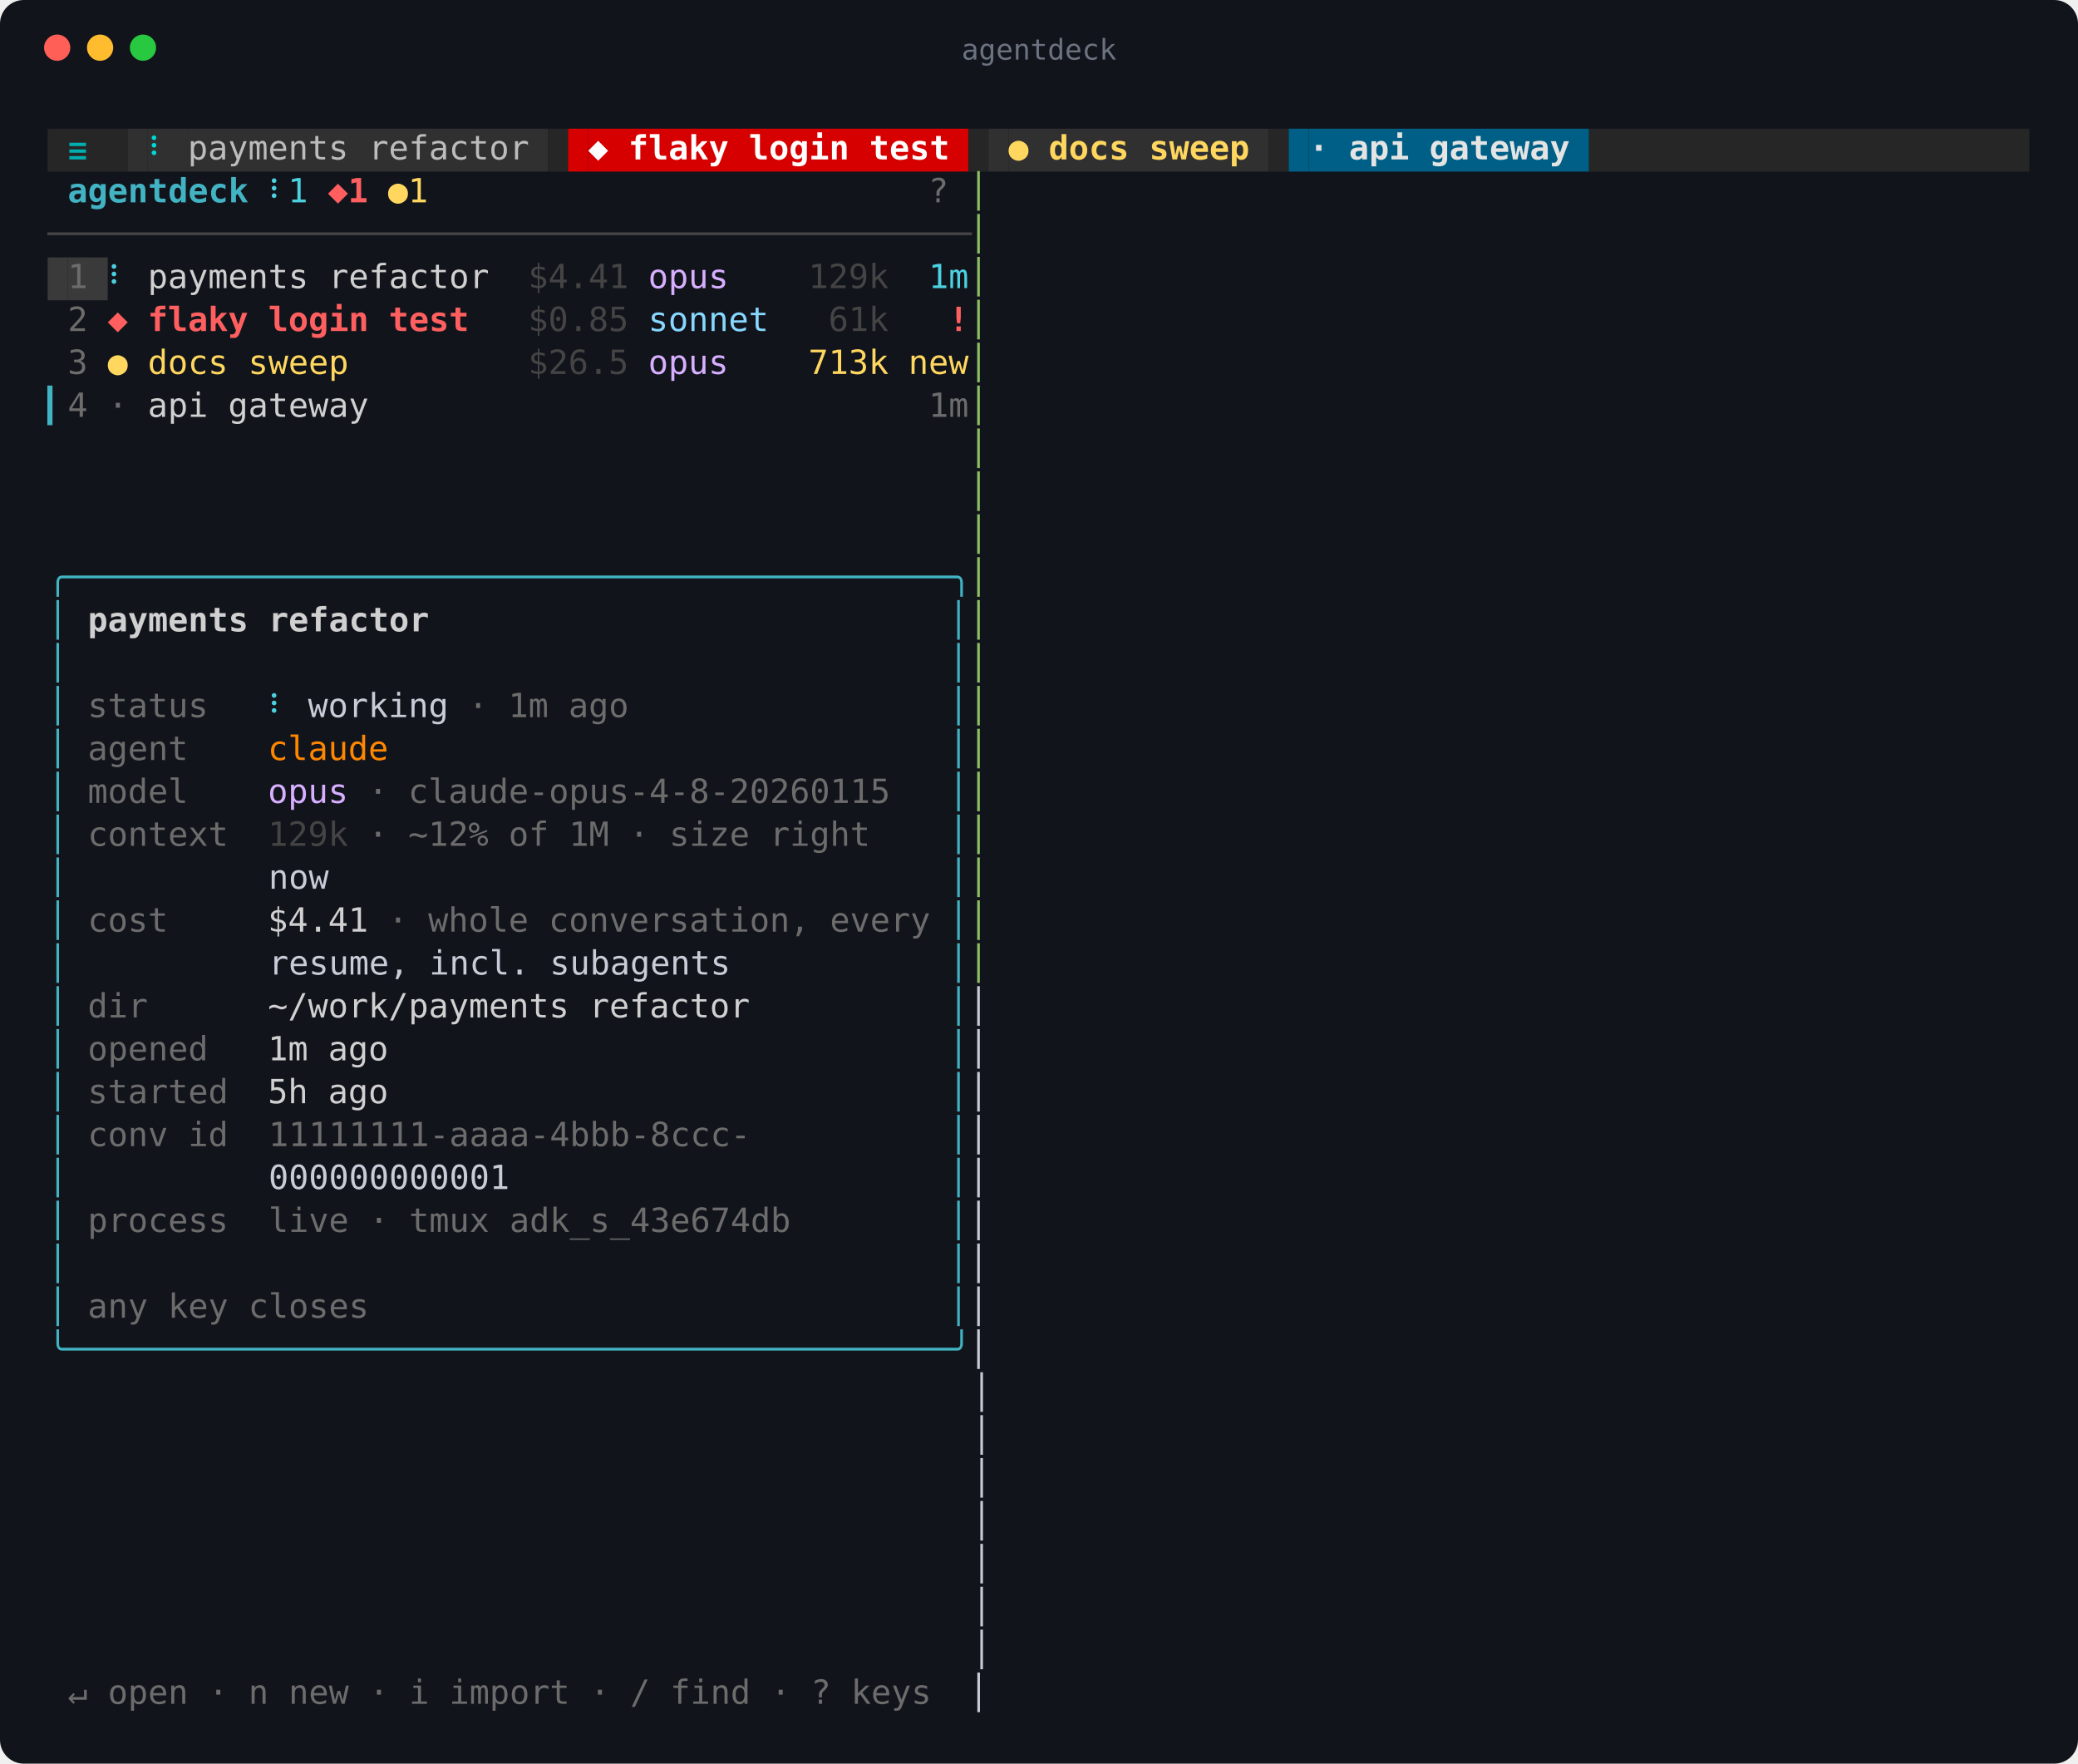
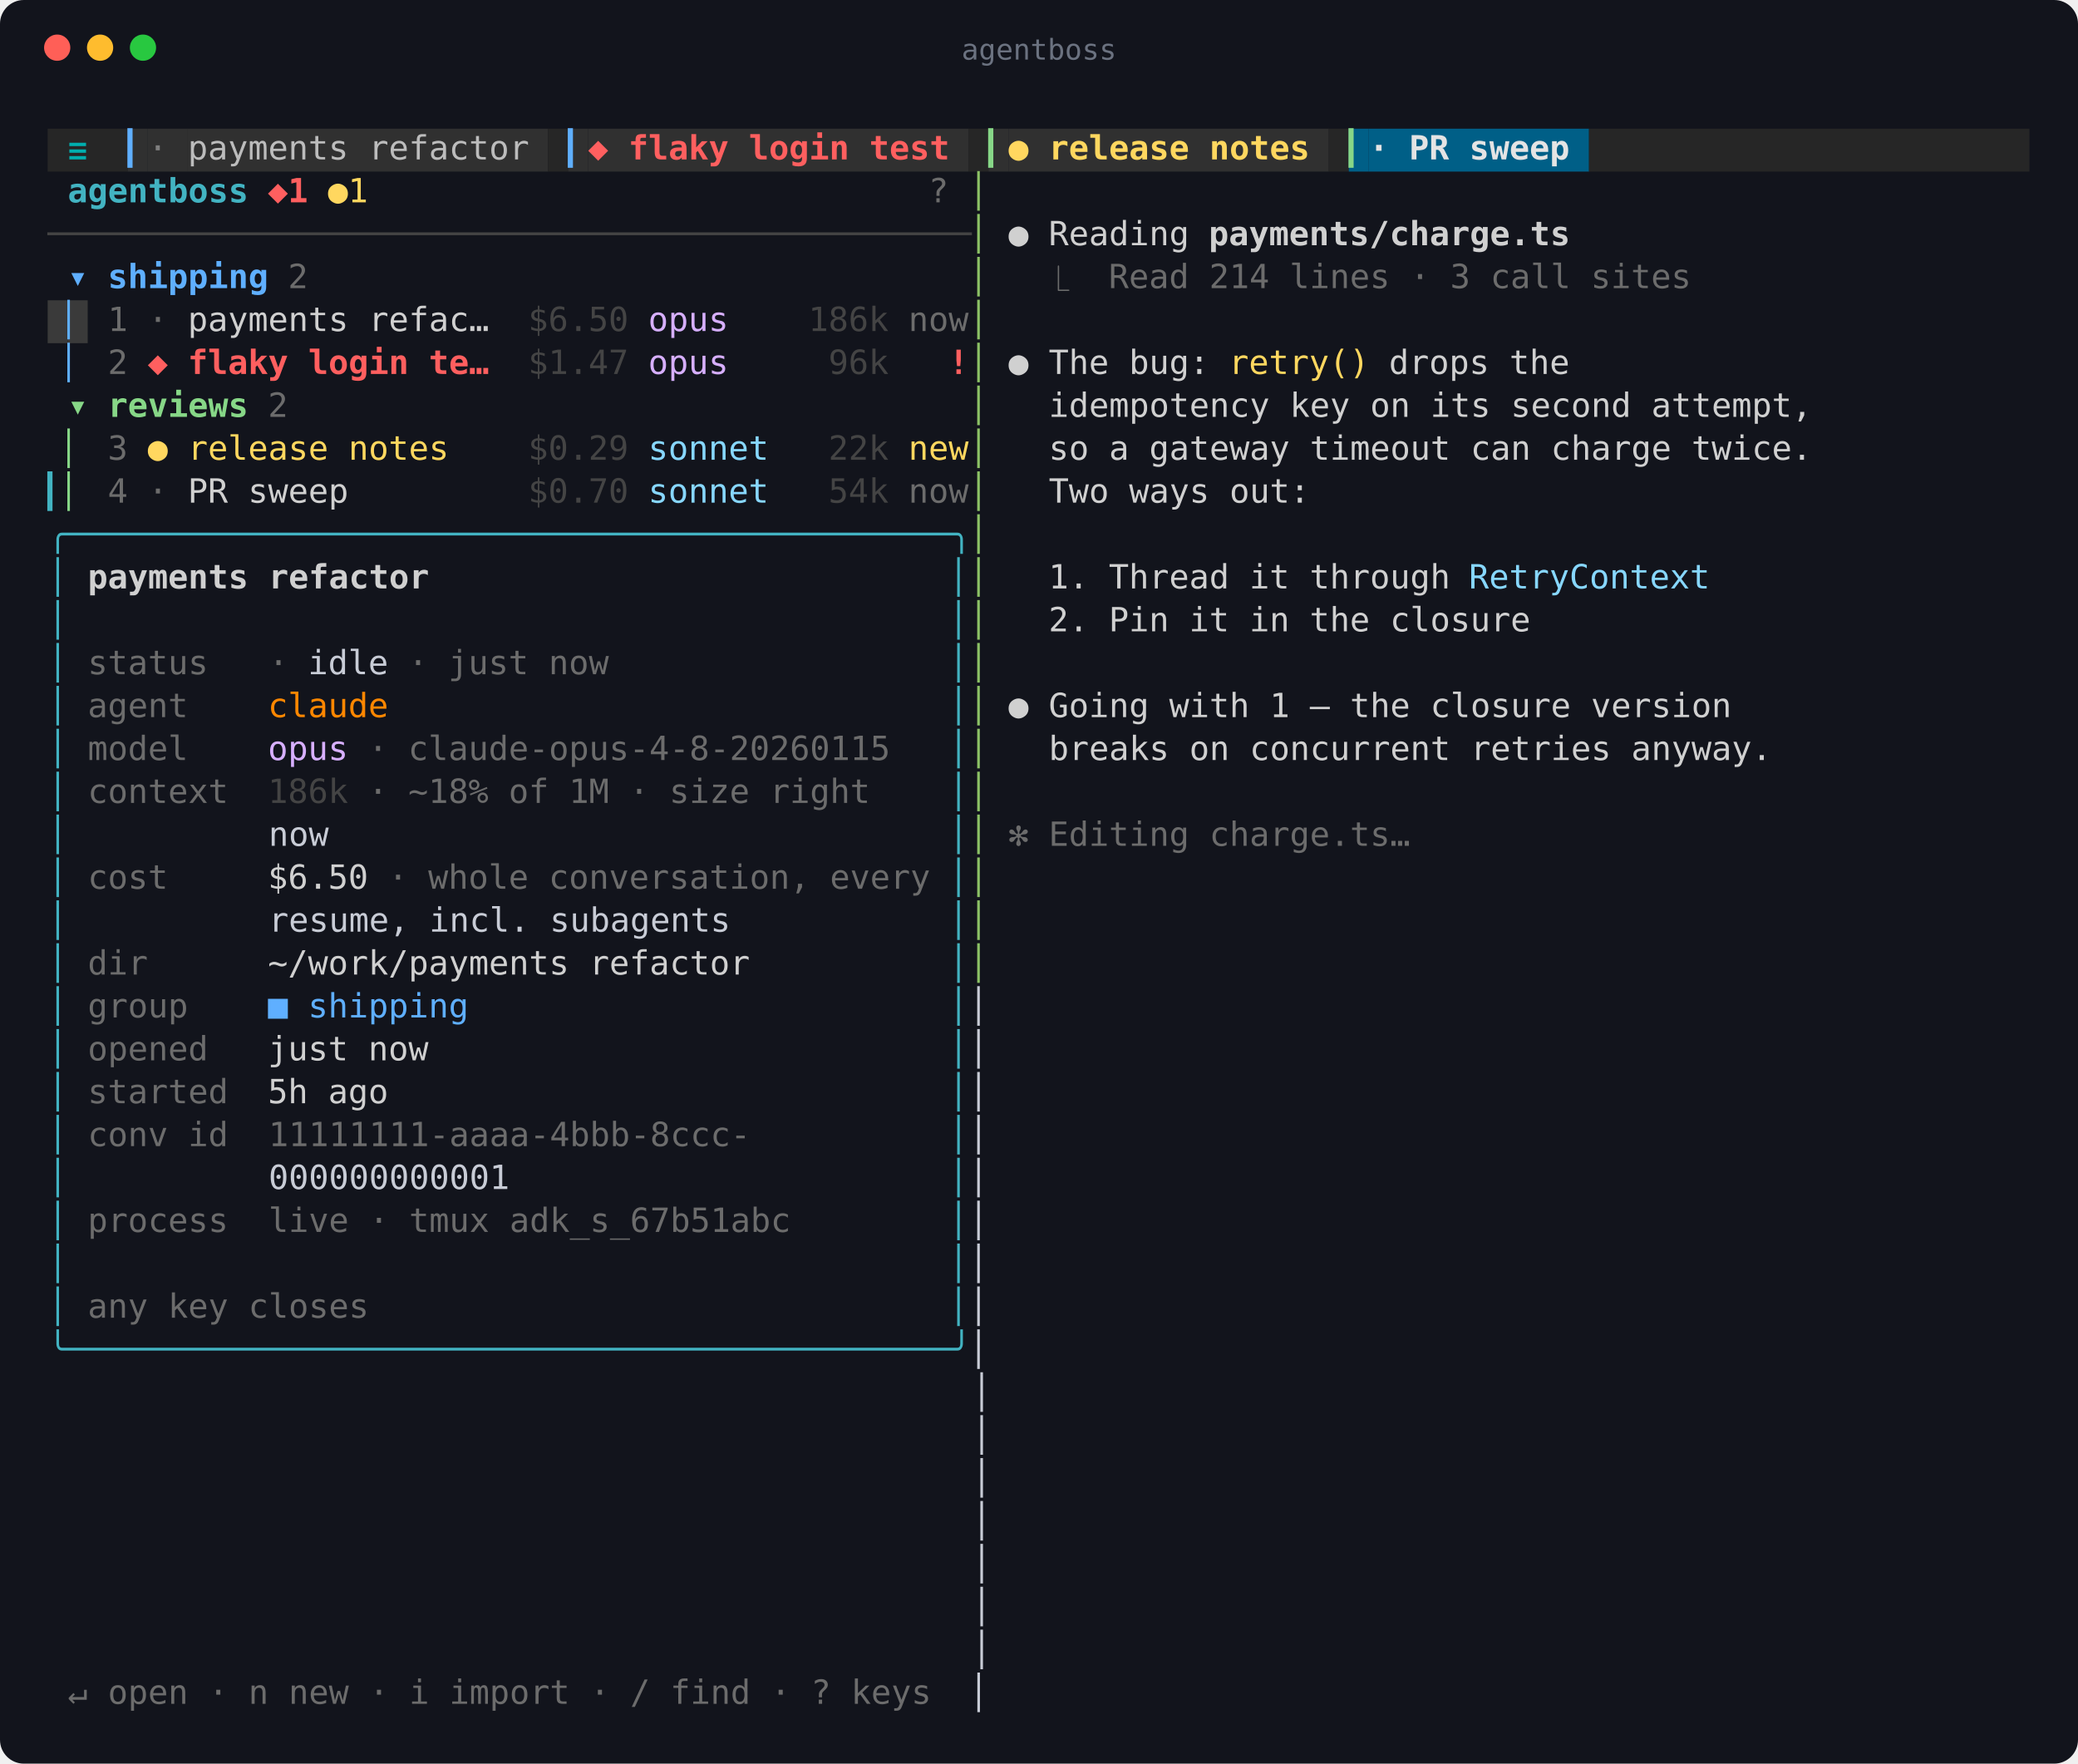
<svg xmlns="http://www.w3.org/2000/svg" width="872" height="740" viewBox="0 0 872 740" font-family="ui-monospace,SFMono-Regular,Menlo,Consolas,&quot;DejaVu Sans Mono&quot;,monospace" font-size="14.0">
  <rect width="872" height="740" rx="10" fill="#12141c" />
  <g>
    <circle cx="24" cy="20" r="5.5" fill="#ff5f57" />
    <circle cx="42" cy="20" r="5.5" fill="#febc2e" />
    <circle cx="60" cy="20" r="5.5" fill="#28c840" />
-     <text x="436" y="25" fill="#6b7280" font-size="12" text-anchor="middle">agentdeck</text>
+     <text x="436" y="25" fill="#6b7280" font-size="12" text-anchor="middle">agentboss</text>
  </g>
  <rect x="20.0" y="54.0" width="33.6" height="18.0" fill="#262626" />
  <rect x="53.6" y="54.0" width="8.4" height="18.0" fill="#303030" />
  <rect x="62.0" y="54.0" width="16.8" height="18.0" fill="#303030" />
  <rect x="78.8" y="54.0" width="151.2" height="18.0" fill="#303030" />
  <rect x="230.0" y="54.0" width="8.4" height="18.0" fill="#262626" />
-   <rect x="238.4" y="54.0" width="8.4" height="18.0" fill="#d70000" />
-   <rect x="246.8" y="54.0" width="159.6" height="18.0" fill="#d70000" />
+   <rect x="238.4" y="54.0" width="8.4" height="18.0" fill="#303030" />
+   <rect x="246.8" y="54.0" width="159.6" height="18.0" fill="#303030" />
  <rect x="406.4" y="54.0" width="8.4" height="18.0" fill="#262626" />
  <rect x="414.8" y="54.0" width="8.4" height="18.0" fill="#303030" />
-   <rect x="423.2" y="54.0" width="109.2" height="18.0" fill="#303030" />
-   <rect x="532.4" y="54.0" width="8.4" height="18.0" fill="#262626" />
-   <rect x="540.8" y="54.0" width="8.4" height="18.0" fill="#005f87" />
-   <rect x="549.2" y="54.0" width="117.6" height="18.0" fill="#005f87" />
+   <rect x="423.2" y="54.0" width="134.4" height="18.0" fill="#303030" />
+   <rect x="557.6" y="54.0" width="8.4" height="18.0" fill="#262626" />
+   <rect x="566.0" y="54.0" width="8.4" height="18.0" fill="#005f87" />
+   <rect x="574.4" y="54.0" width="92.4" height="18.0" fill="#005f87" />
  <rect x="666.8" y="54.0" width="184.8" height="18.0" fill="#262626" />
-   <rect x="20.0" y="108.0" width="8.4" height="18.0" fill="#3a3a3a" />
-   <rect x="28.4" y="108.0" width="16.8" height="18.0" fill="#3a3a3a" />
+   <rect x="20.0" y="126.0" width="8.4" height="18.0" fill="#3a3a3a" />
+   <rect x="28.4" y="126.0" width="8.4" height="18.0" fill="#3a3a3a" />
  <text x="20.0" y="66.9" fill="#00afaf" textLength="33.6" lengthAdjust="spacingAndGlyphs" xml:space="preserve" font-weight="600"> ☰ </text>
-   <text x="62.0" y="66.9" fill="#00d7d7" textLength="16.8" lengthAdjust="spacingAndGlyphs" xml:space="preserve">⠇ </text>
+   <text x="53.6" y="66.9" fill="#5fafff" textLength="8.4" lengthAdjust="spacingAndGlyphs" xml:space="preserve">▎</text>
+   <text x="62.0" y="66.9" fill="#808080" textLength="16.8" lengthAdjust="spacingAndGlyphs" xml:space="preserve">· </text>
  <text x="78.8" y="66.9" fill="#bcbcbc" textLength="151.2" lengthAdjust="spacingAndGlyphs" xml:space="preserve">payments refactor </text>
-   <text x="246.8" y="66.9" fill="#ffffff" textLength="159.6" lengthAdjust="spacingAndGlyphs" xml:space="preserve" font-weight="600">◆ flaky login test </text>
-   <text x="423.2" y="66.9" fill="#ffd75f" textLength="109.2" lengthAdjust="spacingAndGlyphs" xml:space="preserve" font-weight="600">● docs sweep </text>
-   <text x="549.2" y="66.9" fill="#e4e4e4" textLength="117.6" lengthAdjust="spacingAndGlyphs" xml:space="preserve" font-weight="600">· api gateway </text>
-   <text x="28.4" y="84.9" fill="#42b3c2" textLength="75.6" lengthAdjust="spacingAndGlyphs" xml:space="preserve" font-weight="600">agentdeck</text>
-   <text x="112.4" y="84.9" fill="#4cd1e0" textLength="16.8" lengthAdjust="spacingAndGlyphs" xml:space="preserve">⠇1</text>
-   <text x="137.6" y="84.9" fill="#ff5f5f" textLength="16.8" lengthAdjust="spacingAndGlyphs" xml:space="preserve" font-weight="600">◆1</text>
-   <text x="162.8" y="84.9" fill="#ffd75f" textLength="16.8" lengthAdjust="spacingAndGlyphs" xml:space="preserve">●1</text>
+   <text x="238.4" y="66.9" fill="#5fafff" textLength="8.4" lengthAdjust="spacingAndGlyphs" xml:space="preserve">▎</text>
+   <text x="246.8" y="66.9" fill="#ff5f5f" textLength="159.6" lengthAdjust="spacingAndGlyphs" xml:space="preserve" font-weight="600">◆ flaky login test </text>
+   <text x="414.8" y="66.9" fill="#87d787" textLength="8.4" lengthAdjust="spacingAndGlyphs" xml:space="preserve">▎</text>
+   <text x="423.2" y="66.9" fill="#ffd75f" textLength="134.4" lengthAdjust="spacingAndGlyphs" xml:space="preserve" font-weight="600">● release notes </text>
+   <text x="566.0" y="66.9" fill="#87d787" textLength="8.4" lengthAdjust="spacingAndGlyphs" xml:space="preserve">▎</text>
+   <text x="574.4" y="66.9" fill="#e4e4e4" textLength="92.4" lengthAdjust="spacingAndGlyphs" xml:space="preserve" font-weight="600">· PR sweep </text>
+   <text x="28.4" y="84.9" fill="#42b3c2" textLength="75.6" lengthAdjust="spacingAndGlyphs" xml:space="preserve" font-weight="600">agentboss</text>
+   <text x="112.4" y="84.9" fill="#ff5f5f" textLength="16.8" lengthAdjust="spacingAndGlyphs" xml:space="preserve" font-weight="600">◆1</text>
+   <text x="137.6" y="84.9" fill="#ffd75f" textLength="16.8" lengthAdjust="spacingAndGlyphs" xml:space="preserve">●1</text>
  <text x="389.6" y="84.9" fill="#6c6c6c" textLength="16.8" lengthAdjust="spacingAndGlyphs" xml:space="preserve">? </text>
  <text x="406.4" y="84.9" fill="#8cc265" textLength="8.4" lengthAdjust="spacingAndGlyphs" xml:space="preserve">│</text>
  <text x="20.0" y="102.9" fill="#444444" textLength="386.4" lengthAdjust="spacingAndGlyphs" xml:space="preserve">──────────────────────────────────────────────</text>
  <text x="406.4" y="102.9" fill="#8cc265" textLength="8.4" lengthAdjust="spacingAndGlyphs" xml:space="preserve">│</text>
-   <text x="28.4" y="120.9" fill="#6c6c6c" textLength="16.8" lengthAdjust="spacingAndGlyphs" xml:space="preserve">1 </text>
-   <text x="45.2" y="120.9" fill="#4cd1e0" textLength="8.4" lengthAdjust="spacingAndGlyphs" xml:space="preserve">⠇</text>
-   <text x="62.0" y="120.9" fill="#d0d0d0" textLength="142.8" lengthAdjust="spacingAndGlyphs" xml:space="preserve">payments refactor</text>
-   <text x="213.2" y="120.9" fill="#444444" textLength="50.4" lengthAdjust="spacingAndGlyphs" xml:space="preserve"> $4.41</text>
-   <text x="272.0" y="120.9" fill="#d7afff" textLength="58.8" lengthAdjust="spacingAndGlyphs" xml:space="preserve">opus   </text>
-   <text x="339.2" y="120.9" fill="#444444" textLength="33.6" lengthAdjust="spacingAndGlyphs" xml:space="preserve">129k</text>
-   <text x="381.2" y="120.9" fill="#4cd1e0" textLength="25.2" lengthAdjust="spacingAndGlyphs" xml:space="preserve"> 1m</text>
+   <text x="423.2" y="102.9" fill="#d0d0d0" textLength="84.0" lengthAdjust="spacingAndGlyphs" xml:space="preserve">● Reading </text>
+   <text x="507.2" y="102.9" fill="#d0d0d0" textLength="151.2" lengthAdjust="spacingAndGlyphs" xml:space="preserve" font-weight="600">payments/charge.ts</text>
+   <text x="20.0" y="120.9" fill="#5fafff" textLength="25.2" lengthAdjust="spacingAndGlyphs" xml:space="preserve"> ▾ </text>
+   <text x="45.2" y="120.9" fill="#5fafff" textLength="67.2" lengthAdjust="spacingAndGlyphs" xml:space="preserve" font-weight="600">shipping</text>
+   <text x="112.4" y="120.9" fill="#6c6c6c" textLength="16.8" lengthAdjust="spacingAndGlyphs" xml:space="preserve"> 2</text>
  <text x="406.4" y="120.9" fill="#8cc265" textLength="8.4" lengthAdjust="spacingAndGlyphs" xml:space="preserve">│</text>
-   <text x="28.4" y="138.9" fill="#6c6c6c" textLength="16.8" lengthAdjust="spacingAndGlyphs" xml:space="preserve">2 </text>
-   <text x="45.2" y="138.9" fill="#ff5f5f" textLength="8.4" lengthAdjust="spacingAndGlyphs" xml:space="preserve" font-weight="600">◆</text>
-   <text x="62.0" y="138.9" fill="#ff5f5f" textLength="142.8" lengthAdjust="spacingAndGlyphs" xml:space="preserve" font-weight="600">flaky login test </text>
-   <text x="213.2" y="138.9" fill="#444444" textLength="50.4" lengthAdjust="spacingAndGlyphs" xml:space="preserve"> $0.85</text>
-   <text x="272.0" y="138.9" fill="#87d7ff" textLength="58.8" lengthAdjust="spacingAndGlyphs" xml:space="preserve">sonnet </text>
-   <text x="339.2" y="138.9" fill="#444444" textLength="33.6" lengthAdjust="spacingAndGlyphs" xml:space="preserve"> 61k</text>
-   <text x="381.2" y="138.9" fill="#ff5f5f" textLength="25.2" lengthAdjust="spacingAndGlyphs" xml:space="preserve" font-weight="600">  !</text>
+   <text x="440.0" y="120.9" fill="#6c6c6c" textLength="268.8" lengthAdjust="spacingAndGlyphs" xml:space="preserve">⎿  Read 214 lines · 3 call sites</text>
+   <text x="28.4" y="138.9" fill="#5fafff" textLength="8.4" lengthAdjust="spacingAndGlyphs" xml:space="preserve">▏</text>
+   <text x="45.2" y="138.9" fill="#6c6c6c" textLength="25.2" lengthAdjust="spacingAndGlyphs" xml:space="preserve">1 ·</text>
+   <text x="78.8" y="138.9" fill="#d0d0d0" textLength="126.0" lengthAdjust="spacingAndGlyphs" xml:space="preserve">payments refac…</text>
+   <text x="213.2" y="138.9" fill="#444444" textLength="50.4" lengthAdjust="spacingAndGlyphs" xml:space="preserve"> $6.50</text>
+   <text x="272.0" y="138.9" fill="#d7afff" textLength="58.8" lengthAdjust="spacingAndGlyphs" xml:space="preserve">opus   </text>
+   <text x="339.2" y="138.9" fill="#444444" textLength="33.6" lengthAdjust="spacingAndGlyphs" xml:space="preserve">186k</text>
+   <text x="381.2" y="138.9" fill="#6c6c6c" textLength="25.2" lengthAdjust="spacingAndGlyphs" xml:space="preserve">now</text>
  <text x="406.4" y="138.9" fill="#8cc265" textLength="8.4" lengthAdjust="spacingAndGlyphs" xml:space="preserve">│</text>
-   <text x="28.4" y="156.9" fill="#6c6c6c" textLength="16.8" lengthAdjust="spacingAndGlyphs" xml:space="preserve">3 </text>
-   <text x="45.2" y="156.9" fill="#ffd75f" textLength="8.4" lengthAdjust="spacingAndGlyphs" xml:space="preserve">●</text>
-   <text x="62.0" y="156.9" fill="#ffd75f" textLength="142.8" lengthAdjust="spacingAndGlyphs" xml:space="preserve">docs sweep       </text>
-   <text x="213.2" y="156.9" fill="#444444" textLength="50.4" lengthAdjust="spacingAndGlyphs" xml:space="preserve"> $26.5</text>
+   <text x="28.4" y="156.9" fill="#5fafff" textLength="8.4" lengthAdjust="spacingAndGlyphs" xml:space="preserve">▏</text>
+   <text x="45.2" y="156.9" fill="#6c6c6c" textLength="16.8" lengthAdjust="spacingAndGlyphs" xml:space="preserve">2 </text>
+   <text x="62.0" y="156.9" fill="#ff5f5f" textLength="8.4" lengthAdjust="spacingAndGlyphs" xml:space="preserve" font-weight="600">◆</text>
+   <text x="78.8" y="156.9" fill="#ff5f5f" textLength="126.0" lengthAdjust="spacingAndGlyphs" xml:space="preserve" font-weight="600">flaky login te…</text>
+   <text x="213.2" y="156.9" fill="#444444" textLength="50.4" lengthAdjust="spacingAndGlyphs" xml:space="preserve"> $1.47</text>
  <text x="272.0" y="156.9" fill="#d7afff" textLength="58.8" lengthAdjust="spacingAndGlyphs" xml:space="preserve">opus   </text>
-   <text x="339.2" y="156.9" fill="#ffd75f" textLength="33.6" lengthAdjust="spacingAndGlyphs" xml:space="preserve">713k</text>
-   <text x="381.2" y="156.9" fill="#ffd75f" textLength="25.2" lengthAdjust="spacingAndGlyphs" xml:space="preserve">new</text>
+   <text x="339.2" y="156.9" fill="#444444" textLength="33.6" lengthAdjust="spacingAndGlyphs" xml:space="preserve"> 96k</text>
+   <text x="381.2" y="156.9" fill="#ff5f5f" textLength="25.2" lengthAdjust="spacingAndGlyphs" xml:space="preserve" font-weight="600">  !</text>
  <text x="406.4" y="156.9" fill="#8cc265" textLength="8.4" lengthAdjust="spacingAndGlyphs" xml:space="preserve">│</text>
-   <text x="20.0" y="174.9" fill="#42b3c2" textLength="8.4" lengthAdjust="spacingAndGlyphs" xml:space="preserve" font-weight="600">▎</text>
-   <text x="28.4" y="174.9" fill="#6c6c6c" textLength="25.2" lengthAdjust="spacingAndGlyphs" xml:space="preserve">4 ·</text>
-   <text x="62.0" y="174.9" fill="#d0d0d0" textLength="142.8" lengthAdjust="spacingAndGlyphs" xml:space="preserve">api gateway      </text>
-   <text x="381.2" y="174.9" fill="#6c6c6c" textLength="25.2" lengthAdjust="spacingAndGlyphs" xml:space="preserve"> 1m</text>
+   <text x="423.2" y="156.9" fill="#d0d0d0" textLength="92.4" lengthAdjust="spacingAndGlyphs" xml:space="preserve">● The bug: </text>
+   <text x="515.6" y="156.9" fill="#ffd75f" textLength="58.8" lengthAdjust="spacingAndGlyphs" xml:space="preserve">retry()</text>
+   <text x="574.4" y="156.9" fill="#d0d0d0" textLength="84.0" lengthAdjust="spacingAndGlyphs" xml:space="preserve"> drops the</text>
+   <text x="20.0" y="174.9" fill="#87d787" textLength="25.2" lengthAdjust="spacingAndGlyphs" xml:space="preserve"> ▾ </text>
+   <text x="45.2" y="174.9" fill="#87d787" textLength="58.8" lengthAdjust="spacingAndGlyphs" xml:space="preserve" font-weight="600">reviews</text>
+   <text x="104.0" y="174.9" fill="#6c6c6c" textLength="16.8" lengthAdjust="spacingAndGlyphs" xml:space="preserve"> 2</text>
  <text x="406.4" y="174.9" fill="#8cc265" textLength="8.4" lengthAdjust="spacingAndGlyphs" xml:space="preserve">│</text>
+   <text x="414.8" y="174.9" fill="#d0d0d0" textLength="344.4" lengthAdjust="spacingAndGlyphs" xml:space="preserve">   idempotency key on its second attempt,</text>
+   <text x="28.4" y="192.9" fill="#87d787" textLength="8.4" lengthAdjust="spacingAndGlyphs" xml:space="preserve">▏</text>
+   <text x="45.2" y="192.9" fill="#6c6c6c" textLength="16.8" lengthAdjust="spacingAndGlyphs" xml:space="preserve">3 </text>
+   <text x="62.0" y="192.9" fill="#ffd75f" textLength="8.4" lengthAdjust="spacingAndGlyphs" xml:space="preserve">●</text>
+   <text x="78.8" y="192.9" fill="#ffd75f" textLength="126.0" lengthAdjust="spacingAndGlyphs" xml:space="preserve">release notes  </text>
+   <text x="213.2" y="192.9" fill="#444444" textLength="50.4" lengthAdjust="spacingAndGlyphs" xml:space="preserve"> $0.29</text>
+   <text x="272.0" y="192.9" fill="#87d7ff" textLength="58.8" lengthAdjust="spacingAndGlyphs" xml:space="preserve">sonnet </text>
+   <text x="339.2" y="192.9" fill="#444444" textLength="33.6" lengthAdjust="spacingAndGlyphs" xml:space="preserve"> 22k</text>
+   <text x="381.2" y="192.9" fill="#ffd75f" textLength="25.2" lengthAdjust="spacingAndGlyphs" xml:space="preserve">new</text>
  <text x="406.4" y="192.9" fill="#8cc265" textLength="8.4" lengthAdjust="spacingAndGlyphs" xml:space="preserve">│</text>
+   <text x="414.8" y="192.9" fill="#d0d0d0" textLength="344.4" lengthAdjust="spacingAndGlyphs" xml:space="preserve">   so a gateway timeout can charge twice.</text>
+   <text x="20.0" y="210.9" fill="#42b3c2" textLength="8.4" lengthAdjust="spacingAndGlyphs" xml:space="preserve" font-weight="600">▎</text>
+   <text x="28.4" y="210.9" fill="#87d787" textLength="8.4" lengthAdjust="spacingAndGlyphs" xml:space="preserve">▏</text>
+   <text x="45.2" y="210.9" fill="#6c6c6c" textLength="25.2" lengthAdjust="spacingAndGlyphs" xml:space="preserve">4 ·</text>
+   <text x="78.8" y="210.9" fill="#d0d0d0" textLength="126.0" lengthAdjust="spacingAndGlyphs" xml:space="preserve">PR sweep       </text>
+   <text x="213.2" y="210.9" fill="#444444" textLength="50.4" lengthAdjust="spacingAndGlyphs" xml:space="preserve"> $0.70</text>
+   <text x="272.0" y="210.9" fill="#87d7ff" textLength="58.8" lengthAdjust="spacingAndGlyphs" xml:space="preserve">sonnet </text>
+   <text x="339.2" y="210.9" fill="#444444" textLength="33.6" lengthAdjust="spacingAndGlyphs" xml:space="preserve"> 54k</text>
+   <text x="381.2" y="210.9" fill="#6c6c6c" textLength="25.2" lengthAdjust="spacingAndGlyphs" xml:space="preserve">now</text>
  <text x="406.4" y="210.9" fill="#8cc265" textLength="8.4" lengthAdjust="spacingAndGlyphs" xml:space="preserve">│</text>
+   <text x="414.8" y="210.9" fill="#d0d0d0" textLength="134.4" lengthAdjust="spacingAndGlyphs" xml:space="preserve">   Two ways out:</text>
+   <text x="20.0" y="228.9" fill="#42b3c2" textLength="386.4" lengthAdjust="spacingAndGlyphs" xml:space="preserve">╭────────────────────────────────────────────╮</text>
  <text x="406.4" y="228.9" fill="#8cc265" textLength="8.4" lengthAdjust="spacingAndGlyphs" xml:space="preserve">│</text>
-   <text x="20.0" y="246.9" fill="#42b3c2" textLength="386.4" lengthAdjust="spacingAndGlyphs" xml:space="preserve">╭────────────────────────────────────────────╮</text>
+   <text x="20.0" y="246.9" fill="#42b3c2" textLength="8.4" lengthAdjust="spacingAndGlyphs" xml:space="preserve">│</text>
+   <text x="36.8" y="246.9" fill="#d0d0d0" textLength="142.8" lengthAdjust="spacingAndGlyphs" xml:space="preserve" font-weight="600">payments refactor</text>
+   <text x="398.0" y="246.9" fill="#42b3c2" textLength="8.4" lengthAdjust="spacingAndGlyphs" xml:space="preserve">│</text>
  <text x="406.4" y="246.9" fill="#8cc265" textLength="8.4" lengthAdjust="spacingAndGlyphs" xml:space="preserve">│</text>
+   <text x="440.0" y="246.9" fill="#d0d0d0" textLength="176.4" lengthAdjust="spacingAndGlyphs" xml:space="preserve">1. Thread it through </text>
+   <text x="616.4" y="246.9" fill="#87d7ff" textLength="100.8" lengthAdjust="spacingAndGlyphs" xml:space="preserve">RetryContext</text>
  <text x="20.0" y="264.9" fill="#42b3c2" textLength="8.4" lengthAdjust="spacingAndGlyphs" xml:space="preserve">│</text>
-   <text x="36.8" y="264.9" fill="#d0d0d0" textLength="142.8" lengthAdjust="spacingAndGlyphs" xml:space="preserve" font-weight="600">payments refactor</text>
  <text x="398.0" y="264.9" fill="#42b3c2" textLength="8.4" lengthAdjust="spacingAndGlyphs" xml:space="preserve">│</text>
  <text x="406.4" y="264.9" fill="#8cc265" textLength="8.4" lengthAdjust="spacingAndGlyphs" xml:space="preserve">│</text>
+   <text x="440.0" y="264.9" fill="#d0d0d0" textLength="201.6" lengthAdjust="spacingAndGlyphs" xml:space="preserve">2. Pin it in the closure</text>
  <text x="20.0" y="282.9" fill="#42b3c2" textLength="8.4" lengthAdjust="spacingAndGlyphs" xml:space="preserve">│</text>
+   <text x="36.8" y="282.9" fill="#6c6c6c" textLength="84.0" lengthAdjust="spacingAndGlyphs" xml:space="preserve">status   ·</text>
+   <text x="120.8" y="282.9" fill="#c8ccd6" textLength="42.0" lengthAdjust="spacingAndGlyphs" xml:space="preserve"> idle</text>
+   <text x="162.8" y="282.9" fill="#6c6c6c" textLength="92.4" lengthAdjust="spacingAndGlyphs" xml:space="preserve"> · just now</text>
  <text x="398.0" y="282.9" fill="#42b3c2" textLength="8.4" lengthAdjust="spacingAndGlyphs" xml:space="preserve">│</text>
  <text x="406.4" y="282.9" fill="#8cc265" textLength="8.4" lengthAdjust="spacingAndGlyphs" xml:space="preserve">│</text>
  <text x="20.0" y="300.9" fill="#42b3c2" textLength="8.4" lengthAdjust="spacingAndGlyphs" xml:space="preserve">│</text>
-   <text x="36.8" y="300.9" fill="#6c6c6c" textLength="75.6" lengthAdjust="spacingAndGlyphs" xml:space="preserve">status   </text>
-   <text x="112.4" y="300.9" fill="#4cd1e0" textLength="8.4" lengthAdjust="spacingAndGlyphs" xml:space="preserve">⠇</text>
-   <text x="120.8" y="300.9" fill="#c8ccd6" textLength="67.2" lengthAdjust="spacingAndGlyphs" xml:space="preserve"> working</text>
-   <text x="188.0" y="300.9" fill="#6c6c6c" textLength="75.6" lengthAdjust="spacingAndGlyphs" xml:space="preserve"> · 1m ago</text>
+   <text x="36.8" y="300.9" fill="#6c6c6c" textLength="75.6" lengthAdjust="spacingAndGlyphs" xml:space="preserve">agent    </text>
+   <text x="112.4" y="300.9" fill="#ff8700" textLength="50.4" lengthAdjust="spacingAndGlyphs" xml:space="preserve">claude</text>
  <text x="398.0" y="300.9" fill="#42b3c2" textLength="8.4" lengthAdjust="spacingAndGlyphs" xml:space="preserve">│</text>
  <text x="406.4" y="300.9" fill="#8cc265" textLength="8.4" lengthAdjust="spacingAndGlyphs" xml:space="preserve">│</text>
+   <text x="423.2" y="300.9" fill="#d0d0d0" textLength="302.4" lengthAdjust="spacingAndGlyphs" xml:space="preserve">● Going with 1 — the closure version</text>
  <text x="20.0" y="318.9" fill="#42b3c2" textLength="8.4" lengthAdjust="spacingAndGlyphs" xml:space="preserve">│</text>
-   <text x="36.8" y="318.9" fill="#6c6c6c" textLength="75.6" lengthAdjust="spacingAndGlyphs" xml:space="preserve">agent    </text>
-   <text x="112.4" y="318.9" fill="#ff8700" textLength="50.4" lengthAdjust="spacingAndGlyphs" xml:space="preserve">claude</text>
+   <text x="36.8" y="318.9" fill="#6c6c6c" textLength="75.6" lengthAdjust="spacingAndGlyphs" xml:space="preserve">model    </text>
+   <text x="112.4" y="318.9" fill="#d7afff" textLength="33.6" lengthAdjust="spacingAndGlyphs" xml:space="preserve">opus</text>
+   <text x="146.0" y="318.9" fill="#6c6c6c" textLength="226.8" lengthAdjust="spacingAndGlyphs" xml:space="preserve"> · claude-opus-4-8-20260115</text>
  <text x="398.0" y="318.9" fill="#42b3c2" textLength="8.4" lengthAdjust="spacingAndGlyphs" xml:space="preserve">│</text>
  <text x="406.4" y="318.9" fill="#8cc265" textLength="8.4" lengthAdjust="spacingAndGlyphs" xml:space="preserve">│</text>
+   <text x="414.8" y="318.9" fill="#d0d0d0" textLength="327.6" lengthAdjust="spacingAndGlyphs" xml:space="preserve">   breaks on concurrent retries anyway.</text>
  <text x="20.0" y="336.9" fill="#42b3c2" textLength="8.4" lengthAdjust="spacingAndGlyphs" xml:space="preserve">│</text>
-   <text x="36.8" y="336.9" fill="#6c6c6c" textLength="75.6" lengthAdjust="spacingAndGlyphs" xml:space="preserve">model    </text>
-   <text x="112.4" y="336.9" fill="#d7afff" textLength="33.6" lengthAdjust="spacingAndGlyphs" xml:space="preserve">opus</text>
-   <text x="146.0" y="336.9" fill="#6c6c6c" textLength="226.8" lengthAdjust="spacingAndGlyphs" xml:space="preserve"> · claude-opus-4-8-20260115</text>
+   <text x="36.8" y="336.9" fill="#6c6c6c" textLength="75.6" lengthAdjust="spacingAndGlyphs" xml:space="preserve">context  </text>
+   <text x="112.4" y="336.9" fill="#444444" textLength="33.6" lengthAdjust="spacingAndGlyphs" xml:space="preserve">186k</text>
+   <text x="146.0" y="336.9" fill="#6c6c6c" textLength="252.0" lengthAdjust="spacingAndGlyphs" xml:space="preserve"> · ~18% of 1M · size right    </text>
  <text x="398.0" y="336.9" fill="#42b3c2" textLength="8.4" lengthAdjust="spacingAndGlyphs" xml:space="preserve">│</text>
  <text x="406.4" y="336.9" fill="#8cc265" textLength="8.4" lengthAdjust="spacingAndGlyphs" xml:space="preserve">│</text>
  <text x="20.0" y="354.9" fill="#42b3c2" textLength="8.4" lengthAdjust="spacingAndGlyphs" xml:space="preserve">│</text>
-   <text x="36.8" y="354.9" fill="#6c6c6c" textLength="75.6" lengthAdjust="spacingAndGlyphs" xml:space="preserve">context  </text>
-   <text x="112.4" y="354.9" fill="#444444" textLength="33.6" lengthAdjust="spacingAndGlyphs" xml:space="preserve">129k</text>
-   <text x="146.0" y="354.9" fill="#6c6c6c" textLength="252.0" lengthAdjust="spacingAndGlyphs" xml:space="preserve"> · ~12% of 1M · size right    </text>
+   <text x="28.4" y="354.9" fill="#c8ccd6" textLength="369.6" lengthAdjust="spacingAndGlyphs" xml:space="preserve">          now                               </text>
  <text x="398.0" y="354.9" fill="#42b3c2" textLength="8.4" lengthAdjust="spacingAndGlyphs" xml:space="preserve">│</text>
  <text x="406.4" y="354.9" fill="#8cc265" textLength="8.4" lengthAdjust="spacingAndGlyphs" xml:space="preserve">│</text>
+   <text x="423.2" y="354.9" fill="#6c6c6c" textLength="168.0" lengthAdjust="spacingAndGlyphs" xml:space="preserve">✻ Editing charge.ts…</text>
  <text x="20.0" y="372.9" fill="#42b3c2" textLength="8.4" lengthAdjust="spacingAndGlyphs" xml:space="preserve">│</text>
-   <text x="28.4" y="372.9" fill="#c8ccd6" textLength="369.6" lengthAdjust="spacingAndGlyphs" xml:space="preserve">          now                               </text>
+   <text x="36.8" y="372.9" fill="#6c6c6c" textLength="75.6" lengthAdjust="spacingAndGlyphs" xml:space="preserve">cost     </text>
+   <text x="112.4" y="372.9" fill="#d0d0d0" textLength="42.0" lengthAdjust="spacingAndGlyphs" xml:space="preserve">$6.50</text>
+   <text x="154.4" y="372.9" fill="#6c6c6c" textLength="243.6" lengthAdjust="spacingAndGlyphs" xml:space="preserve"> · whole conversation, every </text>
  <text x="398.0" y="372.9" fill="#42b3c2" textLength="8.4" lengthAdjust="spacingAndGlyphs" xml:space="preserve">│</text>
  <text x="406.4" y="372.9" fill="#8cc265" textLength="8.4" lengthAdjust="spacingAndGlyphs" xml:space="preserve">│</text>
  <text x="20.0" y="390.9" fill="#42b3c2" textLength="8.4" lengthAdjust="spacingAndGlyphs" xml:space="preserve">│</text>
-   <text x="36.8" y="390.9" fill="#6c6c6c" textLength="75.6" lengthAdjust="spacingAndGlyphs" xml:space="preserve">cost     </text>
-   <text x="112.4" y="390.9" fill="#d0d0d0" textLength="42.0" lengthAdjust="spacingAndGlyphs" xml:space="preserve">$4.41</text>
-   <text x="154.4" y="390.9" fill="#6c6c6c" textLength="243.6" lengthAdjust="spacingAndGlyphs" xml:space="preserve"> · whole conversation, every </text>
+   <text x="28.4" y="390.9" fill="#c8ccd6" textLength="369.6" lengthAdjust="spacingAndGlyphs" xml:space="preserve">          resume, incl. subagents           </text>
  <text x="398.0" y="390.9" fill="#42b3c2" textLength="8.4" lengthAdjust="spacingAndGlyphs" xml:space="preserve">│</text>
  <text x="406.4" y="390.9" fill="#8cc265" textLength="8.4" lengthAdjust="spacingAndGlyphs" xml:space="preserve">│</text>
  <text x="20.0" y="408.9" fill="#42b3c2" textLength="8.4" lengthAdjust="spacingAndGlyphs" xml:space="preserve">│</text>
-   <text x="28.4" y="408.9" fill="#c8ccd6" textLength="369.6" lengthAdjust="spacingAndGlyphs" xml:space="preserve">          resume, incl. subagents           </text>
+   <text x="36.8" y="408.9" fill="#6c6c6c" textLength="75.6" lengthAdjust="spacingAndGlyphs" xml:space="preserve">dir      </text>
+   <text x="112.4" y="408.9" fill="#d0d0d0" textLength="201.6" lengthAdjust="spacingAndGlyphs" xml:space="preserve">~/work/payments refactor</text>
  <text x="398.0" y="408.9" fill="#42b3c2" textLength="8.4" lengthAdjust="spacingAndGlyphs" xml:space="preserve">│</text>
  <text x="406.4" y="408.9" fill="#8cc265" textLength="8.4" lengthAdjust="spacingAndGlyphs" xml:space="preserve">│</text>
  <text x="20.0" y="426.9" fill="#42b3c2" textLength="8.4" lengthAdjust="spacingAndGlyphs" xml:space="preserve">│</text>
-   <text x="36.8" y="426.9" fill="#6c6c6c" textLength="75.6" lengthAdjust="spacingAndGlyphs" xml:space="preserve">dir      </text>
-   <text x="112.4" y="426.9" fill="#d0d0d0" textLength="201.6" lengthAdjust="spacingAndGlyphs" xml:space="preserve">~/work/payments refactor</text>
+   <text x="36.8" y="426.9" fill="#6c6c6c" textLength="75.6" lengthAdjust="spacingAndGlyphs" xml:space="preserve">group    </text>
+   <text x="112.4" y="426.9" fill="#5fafff" textLength="84.0" lengthAdjust="spacingAndGlyphs" xml:space="preserve">■ shipping</text>
  <text x="398.0" y="426.9" fill="#42b3c2" textLength="8.4" lengthAdjust="spacingAndGlyphs" xml:space="preserve">│</text>
  <text x="406.4" y="426.9" fill="#c8ccd6" textLength="8.4" lengthAdjust="spacingAndGlyphs" xml:space="preserve">│</text>
  <text x="20.0" y="444.9" fill="#42b3c2" textLength="8.4" lengthAdjust="spacingAndGlyphs" xml:space="preserve">│</text>
  <text x="36.8" y="444.9" fill="#6c6c6c" textLength="75.6" lengthAdjust="spacingAndGlyphs" xml:space="preserve">opened   </text>
-   <text x="112.4" y="444.9" fill="#d0d0d0" textLength="50.4" lengthAdjust="spacingAndGlyphs" xml:space="preserve">1m ago</text>
+   <text x="112.4" y="444.9" fill="#d0d0d0" textLength="67.2" lengthAdjust="spacingAndGlyphs" xml:space="preserve">just now</text>
  <text x="398.0" y="444.9" fill="#42b3c2" textLength="8.4" lengthAdjust="spacingAndGlyphs" xml:space="preserve">│</text>
  <text x="406.4" y="444.9" fill="#c8ccd6" textLength="8.4" lengthAdjust="spacingAndGlyphs" xml:space="preserve">│</text>
  <text x="20.0" y="462.9" fill="#42b3c2" textLength="8.4" lengthAdjust="spacingAndGlyphs" xml:space="preserve">│</text>
  <text x="36.8" y="462.9" fill="#6c6c6c" textLength="75.6" lengthAdjust="spacingAndGlyphs" xml:space="preserve">started  </text>
  <text x="112.4" y="462.9" fill="#d0d0d0" textLength="50.4" lengthAdjust="spacingAndGlyphs" xml:space="preserve">5h ago</text>
  <text x="398.0" y="462.9" fill="#42b3c2" textLength="8.4" lengthAdjust="spacingAndGlyphs" xml:space="preserve">│</text>
  <text x="406.4" y="462.9" fill="#c8ccd6" textLength="8.4" lengthAdjust="spacingAndGlyphs" xml:space="preserve">│</text>
  <text x="20.0" y="480.9" fill="#42b3c2" textLength="8.4" lengthAdjust="spacingAndGlyphs" xml:space="preserve">│</text>
  <text x="36.8" y="480.9" fill="#6c6c6c" textLength="361.2" lengthAdjust="spacingAndGlyphs" xml:space="preserve">conv id  11111111-aaaa-4bbb-8ccc-          </text>
  <text x="398.0" y="480.9" fill="#42b3c2" textLength="8.4" lengthAdjust="spacingAndGlyphs" xml:space="preserve">│</text>
  <text x="406.4" y="480.9" fill="#c8ccd6" textLength="8.4" lengthAdjust="spacingAndGlyphs" xml:space="preserve">│</text>
  <text x="20.0" y="498.9" fill="#42b3c2" textLength="8.4" lengthAdjust="spacingAndGlyphs" xml:space="preserve">│</text>
  <text x="28.4" y="498.9" fill="#c8ccd6" textLength="369.6" lengthAdjust="spacingAndGlyphs" xml:space="preserve">          000000000001                      </text>
  <text x="398.0" y="498.9" fill="#42b3c2" textLength="8.4" lengthAdjust="spacingAndGlyphs" xml:space="preserve">│</text>
  <text x="406.4" y="498.9" fill="#c8ccd6" textLength="8.4" lengthAdjust="spacingAndGlyphs" xml:space="preserve">│</text>
  <text x="20.0" y="516.9" fill="#42b3c2" textLength="8.4" lengthAdjust="spacingAndGlyphs" xml:space="preserve">│</text>
-   <text x="36.8" y="516.9" fill="#6c6c6c" textLength="294.0" lengthAdjust="spacingAndGlyphs" xml:space="preserve">process  live · tmux adk_s_43e674db</text>
+   <text x="36.8" y="516.9" fill="#6c6c6c" textLength="294.0" lengthAdjust="spacingAndGlyphs" xml:space="preserve">process  live · tmux adk_s_67b51abc</text>
  <text x="398.0" y="516.9" fill="#42b3c2" textLength="8.4" lengthAdjust="spacingAndGlyphs" xml:space="preserve">│</text>
  <text x="406.4" y="516.9" fill="#c8ccd6" textLength="8.4" lengthAdjust="spacingAndGlyphs" xml:space="preserve">│</text>
  <text x="20.0" y="534.9" fill="#42b3c2" textLength="8.4" lengthAdjust="spacingAndGlyphs" xml:space="preserve">│</text>
  <text x="398.0" y="534.9" fill="#42b3c2" textLength="8.4" lengthAdjust="spacingAndGlyphs" xml:space="preserve">│</text>
  <text x="406.4" y="534.9" fill="#c8ccd6" textLength="8.4" lengthAdjust="spacingAndGlyphs" xml:space="preserve">│</text>
  <text x="20.0" y="552.9" fill="#42b3c2" textLength="8.4" lengthAdjust="spacingAndGlyphs" xml:space="preserve">│</text>
  <text x="36.8" y="552.9" fill="#6c6c6c" textLength="117.6" lengthAdjust="spacingAndGlyphs" xml:space="preserve">any key closes</text>
  <text x="398.0" y="552.9" fill="#42b3c2" textLength="8.4" lengthAdjust="spacingAndGlyphs" xml:space="preserve">│</text>
  <text x="406.4" y="552.9" fill="#c8ccd6" textLength="8.4" lengthAdjust="spacingAndGlyphs" xml:space="preserve">│</text>
  <text x="20.0" y="570.9" fill="#42b3c2" textLength="386.4" lengthAdjust="spacingAndGlyphs" xml:space="preserve">╰────────────────────────────────────────────╯</text>
  <text x="406.4" y="570.9" fill="#c8ccd6" textLength="8.4" lengthAdjust="spacingAndGlyphs" xml:space="preserve">│</text>
  <text x="20.0" y="588.9" fill="#c8ccd6" textLength="394.8" lengthAdjust="spacingAndGlyphs" xml:space="preserve">                                              │</text>
  <text x="20.0" y="606.9" fill="#c8ccd6" textLength="394.8" lengthAdjust="spacingAndGlyphs" xml:space="preserve">                                              │</text>
  <text x="20.0" y="624.9" fill="#c8ccd6" textLength="394.8" lengthAdjust="spacingAndGlyphs" xml:space="preserve">                                              │</text>
  <text x="20.0" y="642.9" fill="#c8ccd6" textLength="394.8" lengthAdjust="spacingAndGlyphs" xml:space="preserve">                                              │</text>
  <text x="20.0" y="660.9" fill="#c8ccd6" textLength="394.8" lengthAdjust="spacingAndGlyphs" xml:space="preserve">                                              │</text>
  <text x="20.0" y="678.9" fill="#c8ccd6" textLength="394.8" lengthAdjust="spacingAndGlyphs" xml:space="preserve">                                              │</text>
  <text x="20.0" y="696.9" fill="#c8ccd6" textLength="394.8" lengthAdjust="spacingAndGlyphs" xml:space="preserve">                                              │</text>
  <text x="28.4" y="714.9" fill="#6c6c6c" textLength="361.2" lengthAdjust="spacingAndGlyphs" xml:space="preserve">↵ open · n new · i import · / find · ? keys</text>
  <text x="389.6" y="714.9" fill="#c8ccd6" textLength="25.2" lengthAdjust="spacingAndGlyphs" xml:space="preserve">  │</text>
</svg>
